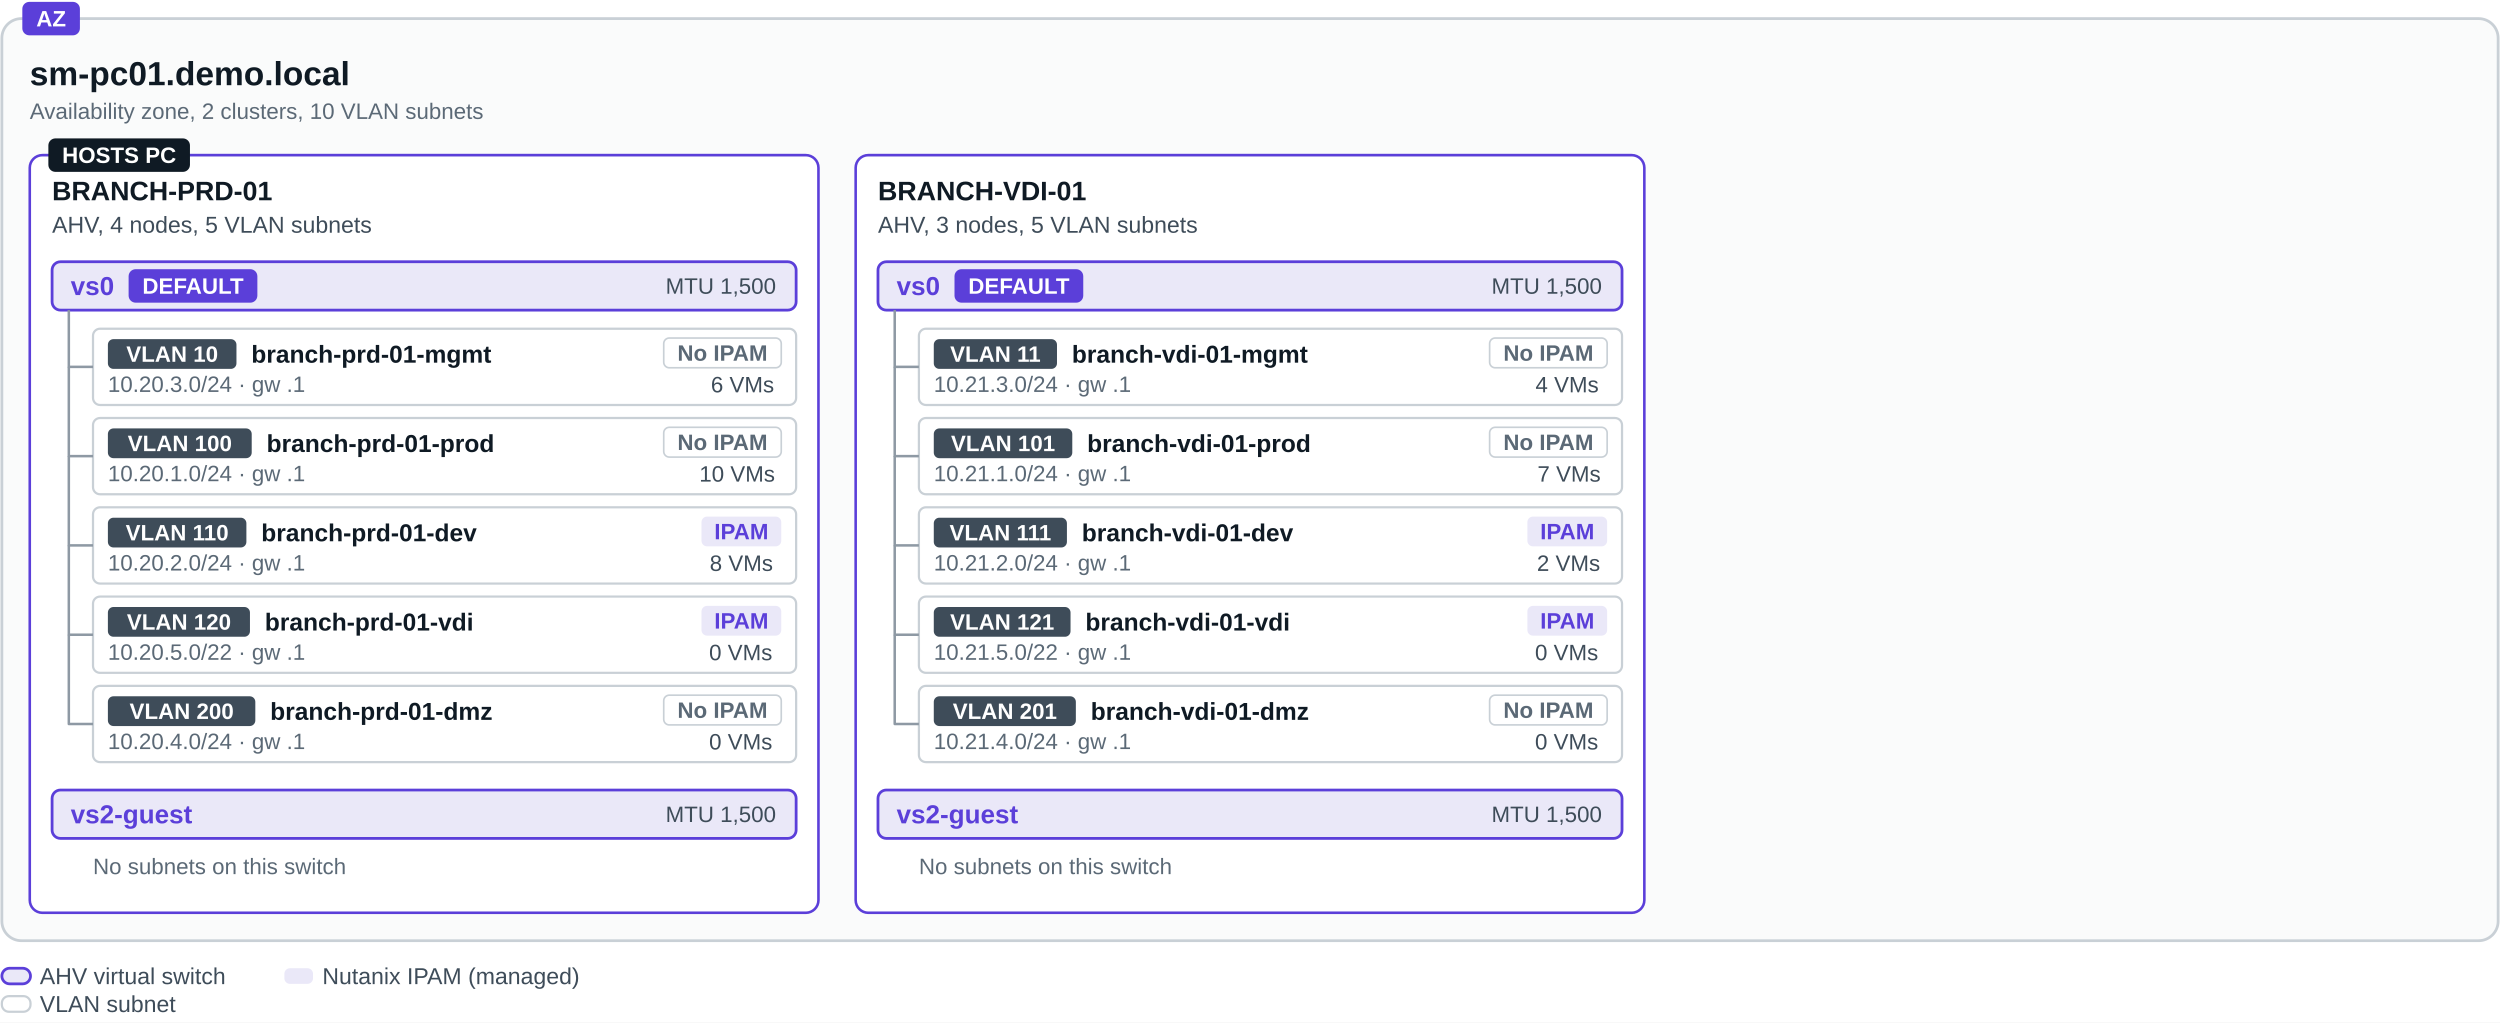
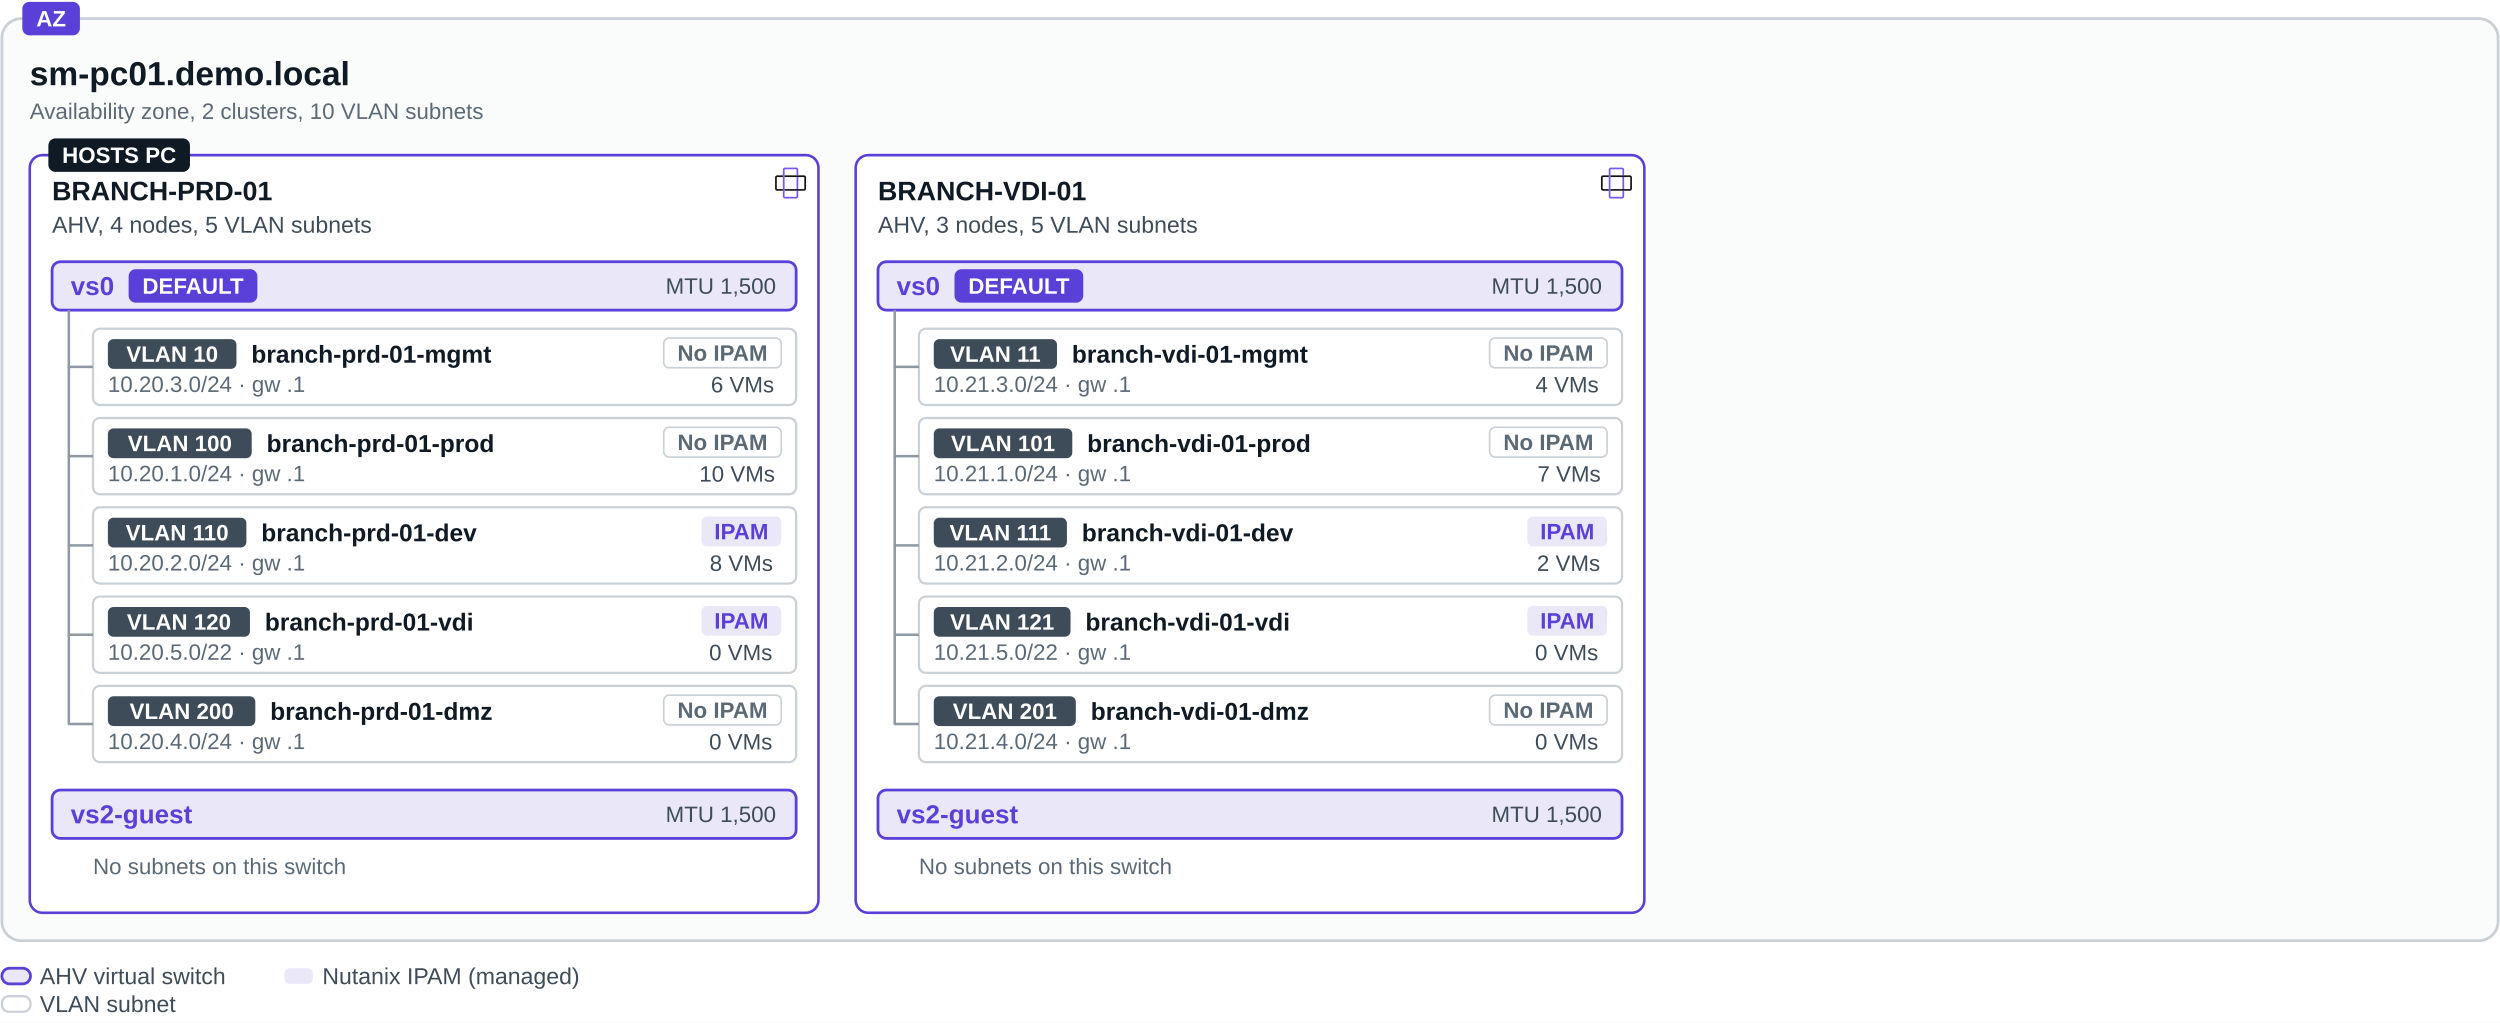
<svg xmlns="http://www.w3.org/2000/svg" version="1.1" width="672pt" height="274.86pt" viewBox="0 0 672 274.86" font-family="Figtree, Calibri, 'Segoe UI', Arial, sans-serif">
  <rect width="672" height="274.86" fill="#FFFFFF" />
  <g id="site:sm-pc01.demo.local" data-kind="container" data-name="sm-pc01.demo.local" data-prism-central="sm-pc01.demo.local">
    <rect x="0.5" y="5" width="671" height="247.86" fill="#FAFBFB" rx="5.25" stroke="#C9D0D6" stroke-width="0.75" />
    <text x="8" y="22.91" font-size="9" font-weight="600" fill="#0F1A24" textLength="82.06" lengthAdjust="spacingAndGlyphs">sm-pc01.demo.local</text>
    <text x="8" y="31.96" font-size="6" fill="#5B6976" textLength="121.81" lengthAdjust="spacingAndGlyphs">Availability zone, 2 clusters, 10 VLAN subnets</text>
  </g>
  <g id="cluster:0ca0388a-8411-5a32-a54a-f18b3163a417" data-kind="box" data-cluster-uuid="0ca0388a-8411-5a32-a54a-f18b3163a417" data-name="BRANCH-PRD-01" data-prism-central="sm-pc01.demo.local">
    <rect x="8" y="41.7" width="212" height="203.66" fill="#FFFFFF" rx="3.4" stroke="#5B3FD9" stroke-width="0.7" />
    <text x="14" y="53.83" font-size="7.2" font-weight="600" fill="#0F1A24" textLength="57.65" lengthAdjust="spacingAndGlyphs">BRANCH-PRD-01</text>
    <text x="14" y="62.56" font-size="6.2" fill="#3E4C59" textLength="86.56" lengthAdjust="spacingAndGlyphs">AHV, 4 nodes, 5 VLAN subnets</text>
  </g>
  <g id="vs:0ca0388a-8411-5a32-a54a-f18b3163a417:vs0" data-kind="box" data-cluster-uuid="0ca0388a-8411-5a32-a54a-f18b3163a417" data-name="vs0" data-virtual-switch="vs0">
    <rect x="14" y="70.36" width="200" height="13" fill="#EAE8F8" rx="2.25" stroke="#5B3FD9" stroke-width="0.75" />
    <text x="19" y="79.31" font-size="7" font-weight="600" fill="#5B3FD9" textLength="11.57" lengthAdjust="spacingAndGlyphs">vs0</text>
  </g>
  <g id="vs:0ca0388a-8411-5a32-a54a-f18b3163a417:vs0:mtu" data-kind="label">
    <text x="178.91" y="78.96" font-size="6" fill="#3E4C59" textLength="29.09" lengthAdjust="spacingAndGlyphs">MTU 1,500</text>
  </g>
  <g id="subnet:ca66d129-89ce-59ae-8603-0c4c5bf47ed3" data-kind="box" data-cluster="BRANCH-PRD-01" data-name="branch-prd-01-mgmt" data-prefix="10.20.3.0/24" data-prism-central="sm-pc01.demo.local" data-subnet-uuid="ca66d129-89ce-59ae-8603-0c4c5bf47ed3" data-vlan="10">
    <rect x="25" y="88.36" width="189" height="20.5" fill="#FFFFFF" rx="1.9" stroke="#C9D0D6" stroke-width="0.6" />
    <text x="67.56" y="97.49" font-size="6.6" font-weight="600" fill="#0F1A24" textLength="64.13" lengthAdjust="spacingAndGlyphs">branch-prd-01-mgmt</text>
    <text x="29" y="105.35" font-size="6" fill="#5B6976" textLength="51.71" lengthAdjust="spacingAndGlyphs">10.20.3.0/24 · gw .1</text>
  </g>
  <g id="subnet:ca66d129-89ce-59ae-8603-0c4c5bf47ed3:vms" data-kind="label">
    <text x="191.08" y="105.46" font-size="6" fill="#3E4C59" textLength="16.91" lengthAdjust="spacingAndGlyphs">6 VMs</text>
  </g>
  <g id="subnet:70c7545f-0679-5d13-9581-959a54853e92" data-kind="box" data-cluster="BRANCH-PRD-01" data-name="branch-prd-01-prod" data-prefix="10.20.1.0/24" data-prism-central="sm-pc01.demo.local" data-subnet-uuid="70c7545f-0679-5d13-9581-959a54853e92" data-vlan="100">
    <rect x="25" y="112.36" width="189" height="20.5" fill="#FFFFFF" rx="1.9" stroke="#C9D0D6" stroke-width="0.6" />
    <text x="71.66" y="121.49" font-size="6.6" font-weight="600" fill="#0F1A24" textLength="60.27" lengthAdjust="spacingAndGlyphs">branch-prd-01-prod</text>
    <text x="29" y="129.35" font-size="6" fill="#5B6976" textLength="50.93" lengthAdjust="spacingAndGlyphs">10.20.1.0/24 · gw .1</text>
  </g>
  <g id="subnet:70c7545f-0679-5d13-9581-959a54853e92:vms" data-kind="label">
    <text x="187.97" y="129.46" font-size="6" fill="#3E4C59" textLength="19.84" lengthAdjust="spacingAndGlyphs">10 VMs</text>
  </g>
  <g id="subnet:11bec24c-5245-5216-9c2b-ba4a38ac06aa" data-kind="box" data-cluster="BRANCH-PRD-01" data-name="branch-prd-01-dev" data-prefix="10.20.2.0/24" data-prism-central="sm-pc01.demo.local" data-subnet-uuid="11bec24c-5245-5216-9c2b-ba4a38ac06aa" data-vlan="110">
    <rect x="25" y="136.36" width="189" height="20.5" fill="#FFFFFF" rx="1.9" stroke="#C9D0D6" stroke-width="0.6" />
    <text x="70.23" y="145.49" font-size="6.6" font-weight="600" fill="#0F1A24" textLength="57.31" lengthAdjust="spacingAndGlyphs">branch-prd-01-dev</text>
    <text x="29" y="153.35" font-size="6" fill="#5B6976" textLength="51.8" lengthAdjust="spacingAndGlyphs">10.20.2.0/24 · gw .1</text>
  </g>
  <g id="subnet:11bec24c-5245-5216-9c2b-ba4a38ac06aa:vms" data-kind="label">
    <text x="190.77" y="153.46" font-size="6" fill="#3E4C59" textLength="17.2" lengthAdjust="spacingAndGlyphs">8 VMs</text>
  </g>
  <g id="subnet:8b50169b-1b35-58d8-b88d-7011eb38c341" data-kind="box" data-cluster="BRANCH-PRD-01" data-name="branch-prd-01-vdi" data-prefix="10.20.5.0/22" data-prism-central="sm-pc01.demo.local" data-subnet-uuid="8b50169b-1b35-58d8-b88d-7011eb38c341" data-vlan="120">
    <rect x="25" y="160.36" width="189" height="20.5" fill="#FFFFFF" rx="1.9" stroke="#C9D0D6" stroke-width="0.6" />
    <text x="71.19" y="169.49" font-size="6.6" font-weight="600" fill="#0F1A24" textLength="55.33" lengthAdjust="spacingAndGlyphs">branch-prd-01-vdi</text>
    <text x="29" y="177.35" font-size="6" fill="#5B6976" textLength="51.53" lengthAdjust="spacingAndGlyphs">10.20.5.0/22 · gw .1</text>
  </g>
  <g id="subnet:8b50169b-1b35-58d8-b88d-7011eb38c341:vms" data-kind="label">
    <text x="190.6" y="177.46" font-size="6" fill="#3E4C59" textLength="17.36" lengthAdjust="spacingAndGlyphs">0 VMs</text>
  </g>
  <g id="subnet:6843f9f5-006c-5b49-9d0d-589dbad83e12" data-kind="box" data-cluster="BRANCH-PRD-01" data-name="branch-prd-01-dmz" data-prefix="10.20.4.0/24" data-prism-central="sm-pc01.demo.local" data-subnet-uuid="6843f9f5-006c-5b49-9d0d-589dbad83e12" data-vlan="200">
    <rect x="25" y="184.36" width="189" height="20.5" fill="#FFFFFF" rx="1.9" stroke="#C9D0D6" stroke-width="0.6" />
    <text x="72.63" y="193.49" font-size="6.6" font-weight="600" fill="#0F1A24" textLength="58.99" lengthAdjust="spacingAndGlyphs">branch-prd-01-dmz</text>
    <text x="29" y="201.35" font-size="6" fill="#5B6976" textLength="52.18" lengthAdjust="spacingAndGlyphs">10.20.4.0/24 · gw .1</text>
  </g>
  <g id="subnet:6843f9f5-006c-5b49-9d0d-589dbad83e12:vms" data-kind="label">
    <text x="190.6" y="201.46" font-size="6" fill="#3E4C59" textLength="17.36" lengthAdjust="spacingAndGlyphs">0 VMs</text>
  </g>
  <g id="vs:0ca0388a-8411-5a32-a54a-f18b3163a417:vs2-guest" data-kind="box" data-cluster-uuid="0ca0388a-8411-5a32-a54a-f18b3163a417" data-name="vs2-guest" data-virtual-switch="vs2-guest">
    <rect x="14" y="212.36" width="200" height="13" fill="#EAE8F8" rx="2.25" stroke="#5B3FD9" stroke-width="0.75" />
    <text x="19" y="221.31" font-size="7" font-weight="600" fill="#5B3FD9" textLength="31.92" lengthAdjust="spacingAndGlyphs">vs2-guest</text>
  </g>
  <g id="vs:0ca0388a-8411-5a32-a54a-f18b3163a417:vs2-guest:mtu" data-kind="label">
    <text x="178.91" y="220.96" font-size="6" fill="#3E4C59" textLength="29.09" lengthAdjust="spacingAndGlyphs">MTU 1,500</text>
  </g>
  <g id="vs:0ca0388a-8411-5a32-a54a-f18b3163a417:vs2-guest:none" data-kind="label">
    <text x="25" y="234.96" font-size="6" fill="#5B6976" textLength="69.79" lengthAdjust="spacingAndGlyphs">No subnets on this switch</text>
  </g>
  <g id="cluster:8996917a-a180-5d7e-83b7-4e276021ce55" data-kind="box" data-cluster-uuid="8996917a-a180-5d7e-83b7-4e276021ce55" data-name="BRANCH-VDI-01" data-prism-central="sm-pc01.demo.local">
    <rect x="230" y="41.7" width="212" height="203.66" fill="#FFFFFF" rx="3.4" stroke="#5B3FD9" stroke-width="0.7" />
    <text x="236" y="53.83" font-size="7.2" font-weight="600" fill="#0F1A24" textLength="55.94" lengthAdjust="spacingAndGlyphs">BRANCH-VDI-01</text>
    <text x="236" y="62.56" font-size="6.2" fill="#3E4C59" textLength="86.09" lengthAdjust="spacingAndGlyphs">AHV, 3 nodes, 5 VLAN subnets</text>
  </g>
  <g id="vs:8996917a-a180-5d7e-83b7-4e276021ce55:vs0" data-kind="box" data-cluster-uuid="8996917a-a180-5d7e-83b7-4e276021ce55" data-name="vs0" data-virtual-switch="vs0">
    <rect x="236" y="70.36" width="200" height="13" fill="#EAE8F8" rx="2.25" stroke="#5B3FD9" stroke-width="0.75" />
    <text x="241" y="79.31" font-size="7" font-weight="600" fill="#5B3FD9" textLength="11.57" lengthAdjust="spacingAndGlyphs">vs0</text>
  </g>
  <g id="vs:8996917a-a180-5d7e-83b7-4e276021ce55:vs0:mtu" data-kind="label">
    <text x="400.91" y="78.96" font-size="6" fill="#3E4C59" textLength="29.09" lengthAdjust="spacingAndGlyphs">MTU 1,500</text>
  </g>
  <g id="subnet:0a117297-ca6b-5e00-b8dc-3f747e00e4fb" data-kind="box" data-cluster="BRANCH-VDI-01" data-name="branch-vdi-01-mgmt" data-prefix="10.21.3.0/24" data-prism-central="sm-pc01.demo.local" data-subnet-uuid="0a117297-ca6b-5e00-b8dc-3f747e00e4fb" data-vlan="11">
    <rect x="247" y="88.36" width="189" height="20.5" fill="#FFFFFF" rx="1.9" stroke="#C9D0D6" stroke-width="0.6" />
    <text x="288.12" y="97.49" font-size="6.6" font-weight="600" fill="#0F1A24" textLength="63.02" lengthAdjust="spacingAndGlyphs">branch-vdi-01-mgmt</text>
    <text x="251" y="105.35" font-size="6" fill="#5B6976" textLength="50.35" lengthAdjust="spacingAndGlyphs">10.21.3.0/24 · gw .1</text>
  </g>
  <g id="subnet:0a117297-ca6b-5e00-b8dc-3f747e00e4fb:vms" data-kind="label">
    <text x="412.73" y="105.46" font-size="6" fill="#3E4C59" textLength="17.24" lengthAdjust="spacingAndGlyphs">4 VMs</text>
  </g>
  <g id="subnet:ce918cf6-5d04-5353-a204-76cfcc132c83" data-kind="box" data-cluster="BRANCH-VDI-01" data-name="branch-vdi-01-prod" data-prefix="10.21.1.0/24" data-prism-central="sm-pc01.demo.local" data-subnet-uuid="ce918cf6-5d04-5353-a204-76cfcc132c83" data-vlan="101">
    <rect x="247" y="112.36" width="189" height="20.5" fill="#FFFFFF" rx="1.9" stroke="#C9D0D6" stroke-width="0.6" />
    <text x="292.23" y="121.49" font-size="6.6" font-weight="600" fill="#0F1A24" textLength="59.16" lengthAdjust="spacingAndGlyphs">branch-vdi-01-prod</text>
    <text x="251" y="129.35" font-size="6" fill="#5B6976" textLength="49.56" lengthAdjust="spacingAndGlyphs">10.21.1.0/24 · gw .1</text>
  </g>
  <g id="subnet:ce918cf6-5d04-5353-a204-76cfcc132c83:vms" data-kind="label">
    <text x="413.26" y="129.46" font-size="6" fill="#3E4C59" textLength="16.73" lengthAdjust="spacingAndGlyphs">7 VMs</text>
  </g>
  <g id="subnet:fe7fdb40-322a-518b-a86c-d1b1029950c1" data-kind="box" data-cluster="BRANCH-VDI-01" data-name="branch-vdi-01-dev" data-prefix="10.21.2.0/24" data-prism-central="sm-pc01.demo.local" data-subnet-uuid="fe7fdb40-322a-518b-a86c-d1b1029950c1" data-vlan="111">
    <rect x="247" y="136.36" width="189" height="20.5" fill="#FFFFFF" rx="1.9" stroke="#C9D0D6" stroke-width="0.6" />
    <text x="290.79" y="145.49" font-size="6.6" font-weight="600" fill="#0F1A24" textLength="56.21" lengthAdjust="spacingAndGlyphs">branch-vdi-01-dev</text>
    <text x="251" y="153.35" font-size="6" fill="#5B6976" textLength="50.44" lengthAdjust="spacingAndGlyphs">10.21.2.0/24 · gw .1</text>
  </g>
  <g id="subnet:fe7fdb40-322a-518b-a86c-d1b1029950c1:vms" data-kind="label">
    <text x="413.12" y="153.46" font-size="6" fill="#3E4C59" textLength="16.87" lengthAdjust="spacingAndGlyphs">2 VMs</text>
  </g>
  <g id="subnet:3653594f-d553-57ed-9dad-45da863472e8" data-kind="box" data-cluster="BRANCH-VDI-01" data-name="branch-vdi-01-vdi" data-prefix="10.21.5.0/22" data-prism-central="sm-pc01.demo.local" data-subnet-uuid="3653594f-d553-57ed-9dad-45da863472e8" data-vlan="121">
    <rect x="247" y="160.36" width="189" height="20.5" fill="#FFFFFF" rx="1.9" stroke="#C9D0D6" stroke-width="0.6" />
    <text x="291.76" y="169.49" font-size="6.6" font-weight="600" fill="#0F1A24" textLength="54.22" lengthAdjust="spacingAndGlyphs">branch-vdi-01-vdi</text>
    <text x="251" y="177.35" font-size="6" fill="#5B6976" textLength="50.16" lengthAdjust="spacingAndGlyphs">10.21.5.0/22 · gw .1</text>
  </g>
  <g id="subnet:3653594f-d553-57ed-9dad-45da863472e8:vms" data-kind="label">
    <text x="412.6" y="177.46" font-size="6" fill="#3E4C59" textLength="17.36" lengthAdjust="spacingAndGlyphs">0 VMs</text>
  </g>
  <g id="subnet:1997f0ea-e207-530f-8a88-e5cf2bb7f69b" data-kind="box" data-cluster="BRANCH-VDI-01" data-name="branch-vdi-01-dmz" data-prefix="10.21.4.0/24" data-prism-central="sm-pc01.demo.local" data-subnet-uuid="1997f0ea-e207-530f-8a88-e5cf2bb7f69b" data-vlan="201">
    <rect x="247" y="184.36" width="189" height="20.5" fill="#FFFFFF" rx="1.9" stroke="#C9D0D6" stroke-width="0.6" />
    <text x="293.19" y="193.49" font-size="6.6" font-weight="600" fill="#0F1A24" textLength="57.88" lengthAdjust="spacingAndGlyphs">branch-vdi-01-dmz</text>
    <text x="251" y="201.35" font-size="6" fill="#5B6976" textLength="50.81" lengthAdjust="spacingAndGlyphs">10.21.4.0/24 · gw .1</text>
  </g>
  <g id="subnet:1997f0ea-e207-530f-8a88-e5cf2bb7f69b:vms" data-kind="label">
    <text x="412.6" y="201.46" font-size="6" fill="#3E4C59" textLength="17.36" lengthAdjust="spacingAndGlyphs">0 VMs</text>
  </g>
  <g id="vs:8996917a-a180-5d7e-83b7-4e276021ce55:vs2-guest" data-kind="box" data-cluster-uuid="8996917a-a180-5d7e-83b7-4e276021ce55" data-name="vs2-guest" data-virtual-switch="vs2-guest">
    <rect x="236" y="212.36" width="200" height="13" fill="#EAE8F8" rx="2.25" stroke="#5B3FD9" stroke-width="0.75" />
    <text x="241" y="221.31" font-size="7" font-weight="600" fill="#5B3FD9" textLength="31.92" lengthAdjust="spacingAndGlyphs">vs2-guest</text>
  </g>
  <g id="vs:8996917a-a180-5d7e-83b7-4e276021ce55:vs2-guest:mtu" data-kind="label">
    <text x="400.91" y="220.96" font-size="6" fill="#3E4C59" textLength="29.09" lengthAdjust="spacingAndGlyphs">MTU 1,500</text>
  </g>
  <g id="vs:8996917a-a180-5d7e-83b7-4e276021ce55:vs2-guest:none" data-kind="label">
    <text x="247" y="234.96" font-size="6" fill="#5B6976" textLength="69.79" lengthAdjust="spacingAndGlyphs">No subnets on this switch</text>
  </g>
  <g id="legend:0" data-kind="swatch">
    <rect x="0.5" y="260.26" width="7.7" height="4.2" fill="#EAE8F8" rx="2.1" stroke="#5B3FD9" stroke-width="0.75" />
  </g>
  <g id="legend:0:label" data-kind="label">
    <text x="10.7" y="264.53" font-size="6.2" fill="#3E4C59" textLength="51.65" lengthAdjust="spacingAndGlyphs">AHV virtual switch</text>
  </g>
  <g id="legend:1" data-kind="swatch">
    <rect x="0.5" y="267.76" width="7.7" height="4.2" fill="#FFFFFF" rx="1.9" stroke="#C9D0D6" stroke-width="0.6" />
  </g>
  <g id="legend:1:label" data-kind="label">
    <text x="10.7" y="272.03" font-size="6.2" fill="#3E4C59" textLength="37.22" lengthAdjust="spacingAndGlyphs">VLAN subnet</text>
  </g>
  <g id="legend:2" data-kind="swatch">
    <rect x="76.44" y="260.26" width="7.7" height="4.2" fill="#EAE8F8" rx="1.5" />
  </g>
  <g id="legend:2:label" data-kind="label">
    <text x="86.64" y="264.53" font-size="6.2" fill="#3E4C59" textLength="69.46" lengthAdjust="spacingAndGlyphs">Nutanix IPAM (managed)</text>
  </g>
  <g id="vs:0ca0388a-8411-5a32-a54a-f18b3163a417:vs0-&gt;subnet:ca66d129-89ce-59ae-8603-0c4c5bf47ed3" data-kind="edge" data-link="trunk">
    <polyline points="18.5,83.36 18.5,98.61 25,98.61" fill="none" stroke="#8E99A4" stroke-width="0.68" stroke-linejoin="round" />
  </g>
  <g id="vs:0ca0388a-8411-5a32-a54a-f18b3163a417:vs0-&gt;subnet:70c7545f-0679-5d13-9581-959a54853e92" data-kind="edge" data-link="trunk">
    <polyline points="18.5,98.61 18.5,122.61 25,122.61" fill="none" stroke="#8E99A4" stroke-width="0.68" stroke-linejoin="round" />
  </g>
  <g id="vs:0ca0388a-8411-5a32-a54a-f18b3163a417:vs0-&gt;subnet:11bec24c-5245-5216-9c2b-ba4a38ac06aa" data-kind="edge" data-link="trunk">
    <polyline points="18.5,122.61 18.5,146.61 25,146.61" fill="none" stroke="#8E99A4" stroke-width="0.68" stroke-linejoin="round" />
  </g>
  <g id="vs:0ca0388a-8411-5a32-a54a-f18b3163a417:vs0-&gt;subnet:8b50169b-1b35-58d8-b88d-7011eb38c341" data-kind="edge" data-link="trunk">
    <polyline points="18.5,146.61 18.5,170.61 25,170.61" fill="none" stroke="#8E99A4" stroke-width="0.68" stroke-linejoin="round" />
  </g>
  <g id="vs:0ca0388a-8411-5a32-a54a-f18b3163a417:vs0-&gt;subnet:6843f9f5-006c-5b49-9d0d-589dbad83e12" data-kind="edge" data-link="trunk">
    <polyline points="18.5,170.61 18.5,194.61 25,194.61" fill="none" stroke="#8E99A4" stroke-width="0.68" stroke-linejoin="round" />
  </g>
  <g id="vs:8996917a-a180-5d7e-83b7-4e276021ce55:vs0-&gt;subnet:0a117297-ca6b-5e00-b8dc-3f747e00e4fb" data-kind="edge" data-link="trunk">
    <polyline points="240.5,83.36 240.5,98.61 247,98.61" fill="none" stroke="#8E99A4" stroke-width="0.68" stroke-linejoin="round" />
  </g>
  <g id="vs:8996917a-a180-5d7e-83b7-4e276021ce55:vs0-&gt;subnet:ce918cf6-5d04-5353-a204-76cfcc132c83" data-kind="edge" data-link="trunk">
    <polyline points="240.5,98.61 240.5,122.61 247,122.61" fill="none" stroke="#8E99A4" stroke-width="0.68" stroke-linejoin="round" />
  </g>
  <g id="vs:8996917a-a180-5d7e-83b7-4e276021ce55:vs0-&gt;subnet:fe7fdb40-322a-518b-a86c-d1b1029950c1" data-kind="edge" data-link="trunk">
    <polyline points="240.5,122.61 240.5,146.61 247,146.61" fill="none" stroke="#8E99A4" stroke-width="0.68" stroke-linejoin="round" />
  </g>
  <g id="vs:8996917a-a180-5d7e-83b7-4e276021ce55:vs0-&gt;subnet:3653594f-d553-57ed-9dad-45da863472e8" data-kind="edge" data-link="trunk">
    <polyline points="240.5,146.61 240.5,170.61 247,170.61" fill="none" stroke="#8E99A4" stroke-width="0.68" stroke-linejoin="round" />
  </g>
  <g id="vs:8996917a-a180-5d7e-83b7-4e276021ce55:vs0-&gt;subnet:1997f0ea-e207-530f-8a88-e5cf2bb7f69b" data-kind="edge" data-link="trunk">
    <polyline points="240.5,170.61 240.5,194.61 247,194.61" fill="none" stroke="#8E99A4" stroke-width="0.68" stroke-linejoin="round" />
  </g>
  <g id="site:sm-pc01.demo.local:tag" data-kind="tag">
    <rect x="6" y="0.5" width="15.48" height="9" fill="#5B3FD9" rx="1.9" />
    <text x="13.74" y="7.1" text-anchor="middle" font-size="6" font-weight="600" fill="#FFFFFF" textLength="8" lengthAdjust="spacingAndGlyphs">AZ</text>
  </g>
  <g id="cluster:0ca0388a-8411-5a32-a54a-f18b3163a417:role" data-kind="tag">
    <rect x="13" y="37.2" width="38.06" height="9" fill="#0F1A24" rx="1.9" />
    <text x="32.03" y="43.8" text-anchor="middle" font-size="6" font-weight="600" fill="#FFFFFF" textLength="29.3" lengthAdjust="spacingAndGlyphs">HOSTS PC</text>
  </g>
  <g id="vs:0ca0388a-8411-5a32-a54a-f18b3163a417:vs0:default" data-kind="tag">
    <rect x="34.57" y="72.36" width="34.61" height="9" fill="#5B3FD9" rx="1.9" />
    <text x="51.88" y="78.96" text-anchor="middle" font-size="6" font-weight="600" fill="#FFFFFF" textLength="26.05" lengthAdjust="spacingAndGlyphs">DEFAULT</text>
  </g>
  <g id="subnet:ca66d129-89ce-59ae-8603-0c4c5bf47ed3:vlan" data-kind="tag">
    <rect x="29" y="91.16" width="34.56" height="8" fill="#3E4C59" rx="1.5" />
    <text x="46.28" y="97.26" text-anchor="middle" font-size="6" font-weight="600" fill="#FFFFFF" textLength="24.11" lengthAdjust="spacingAndGlyphs">VLAN 10</text>
  </g>
  <g id="subnet:ca66d129-89ce-59ae-8603-0c4c5bf47ed3:ipam" data-kind="pill">
    <rect x="178.41" y="90.86" width="31.59" height="8" fill="#FFFFFF" rx="1.5" stroke="#C9D0D6" stroke-width="0.45" />
    <text x="194.2" y="96.96" text-anchor="middle" font-size="6" font-weight="600" fill="#5B6976" textLength="24.14" lengthAdjust="spacingAndGlyphs">No IPAM</text>
  </g>
  <g id="subnet:70c7545f-0679-5d13-9581-959a54853e92:vlan" data-kind="tag">
    <rect x="29" y="115.16" width="38.66" height="8" fill="#3E4C59" rx="1.5" />
    <text x="48.33" y="121.26" text-anchor="middle" font-size="6" font-weight="600" fill="#FFFFFF" textLength="27.98" lengthAdjust="spacingAndGlyphs">VLAN 100</text>
  </g>
  <g id="subnet:70c7545f-0679-5d13-9581-959a54853e92:ipam" data-kind="pill">
    <rect x="178.41" y="114.86" width="31.59" height="8" fill="#FFFFFF" rx="1.5" stroke="#C9D0D6" stroke-width="0.45" />
    <text x="194.2" y="120.96" text-anchor="middle" font-size="6" font-weight="600" fill="#5B6976" textLength="24.14" lengthAdjust="spacingAndGlyphs">No IPAM</text>
  </g>
  <g id="subnet:11bec24c-5245-5216-9c2b-ba4a38ac06aa:vlan" data-kind="tag">
    <rect x="29" y="139.16" width="37.23" height="8" fill="#3E4C59" rx="1.5" />
    <text x="47.61" y="145.26" text-anchor="middle" font-size="6" font-weight="600" fill="#FFFFFF" textLength="26.63" lengthAdjust="spacingAndGlyphs">VLAN 110</text>
  </g>
  <g id="subnet:11bec24c-5245-5216-9c2b-ba4a38ac06aa:ipam" data-kind="pill">
    <rect x="188.56" y="138.86" width="21.44" height="8" fill="#EAE8F8" rx="1.5" />
    <text x="199.28" y="144.96" text-anchor="middle" font-size="6" font-weight="600" fill="#5B3FD9" textLength="14.57" lengthAdjust="spacingAndGlyphs">IPAM</text>
  </g>
  <g id="subnet:8b50169b-1b35-58d8-b88d-7011eb38c341:vlan" data-kind="tag">
    <rect x="29" y="163.16" width="38.19" height="8" fill="#3E4C59" rx="1.5" />
    <text x="48.1" y="169.26" text-anchor="middle" font-size="6" font-weight="600" fill="#FFFFFF" textLength="27.54" lengthAdjust="spacingAndGlyphs">VLAN 120</text>
  </g>
  <g id="subnet:8b50169b-1b35-58d8-b88d-7011eb38c341:ipam" data-kind="pill">
    <rect x="188.56" y="162.86" width="21.44" height="8" fill="#EAE8F8" rx="1.5" />
    <text x="199.28" y="168.96" text-anchor="middle" font-size="6" font-weight="600" fill="#5B3FD9" textLength="14.57" lengthAdjust="spacingAndGlyphs">IPAM</text>
  </g>
  <g id="subnet:6843f9f5-006c-5b49-9d0d-589dbad83e12:vlan" data-kind="tag">
    <rect x="29" y="187.16" width="39.63" height="8" fill="#3E4C59" rx="1.5" />
    <text x="48.82" y="193.26" text-anchor="middle" font-size="6" font-weight="600" fill="#FFFFFF" textLength="28.9" lengthAdjust="spacingAndGlyphs">VLAN 200</text>
  </g>
  <g id="subnet:6843f9f5-006c-5b49-9d0d-589dbad83e12:ipam" data-kind="pill">
    <rect x="178.41" y="186.86" width="31.59" height="8" fill="#FFFFFF" rx="1.5" stroke="#C9D0D6" stroke-width="0.45" />
    <text x="194.2" y="192.96" text-anchor="middle" font-size="6" font-weight="600" fill="#5B6976" textLength="24.14" lengthAdjust="spacingAndGlyphs">No IPAM</text>
  </g>
  <g id="vs:8996917a-a180-5d7e-83b7-4e276021ce55:vs0:default" data-kind="tag">
    <rect x="256.57" y="72.36" width="34.61" height="9" fill="#5B3FD9" rx="1.9" />
    <text x="273.88" y="78.96" text-anchor="middle" font-size="6" font-weight="600" fill="#FFFFFF" textLength="26.05" lengthAdjust="spacingAndGlyphs">DEFAULT</text>
  </g>
  <g id="subnet:0a117297-ca6b-5e00-b8dc-3f747e00e4fb:vlan" data-kind="tag">
    <rect x="251" y="91.16" width="33.12" height="8" fill="#3E4C59" rx="1.5" />
    <text x="267.56" y="97.26" text-anchor="middle" font-size="6" font-weight="600" fill="#FFFFFF" textLength="22.76" lengthAdjust="spacingAndGlyphs">VLAN 11</text>
  </g>
  <g id="subnet:0a117297-ca6b-5e00-b8dc-3f747e00e4fb:ipam" data-kind="pill">
    <rect x="400.41" y="90.86" width="31.59" height="8" fill="#FFFFFF" rx="1.5" stroke="#C9D0D6" stroke-width="0.45" />
    <text x="416.21" y="96.96" text-anchor="middle" font-size="6" font-weight="600" fill="#5B6976" textLength="24.14" lengthAdjust="spacingAndGlyphs">No IPAM</text>
  </g>
  <g id="subnet:ce918cf6-5d04-5353-a204-76cfcc132c83:vlan" data-kind="tag">
    <rect x="251" y="115.16" width="37.23" height="8" fill="#3E4C59" rx="1.5" />
    <text x="269.62" y="121.26" text-anchor="middle" font-size="6" font-weight="600" fill="#FFFFFF" textLength="26.63" lengthAdjust="spacingAndGlyphs">VLAN 101</text>
  </g>
  <g id="subnet:ce918cf6-5d04-5353-a204-76cfcc132c83:ipam" data-kind="pill">
    <rect x="400.41" y="114.86" width="31.59" height="8" fill="#FFFFFF" rx="1.5" stroke="#C9D0D6" stroke-width="0.45" />
    <text x="416.21" y="120.96" text-anchor="middle" font-size="6" font-weight="600" fill="#5B6976" textLength="24.14" lengthAdjust="spacingAndGlyphs">No IPAM</text>
  </g>
  <g id="subnet:fe7fdb40-322a-518b-a86c-d1b1029950c1:vlan" data-kind="tag">
    <rect x="251" y="139.16" width="35.79" height="8" fill="#3E4C59" rx="1.5" />
    <text x="268.9" y="145.26" text-anchor="middle" font-size="6" font-weight="600" fill="#FFFFFF" textLength="25.27" lengthAdjust="spacingAndGlyphs">VLAN 111</text>
  </g>
  <g id="subnet:fe7fdb40-322a-518b-a86c-d1b1029950c1:ipam" data-kind="pill">
    <rect x="410.56" y="138.86" width="21.44" height="8" fill="#EAE8F8" rx="1.5" />
    <text x="421.28" y="144.96" text-anchor="middle" font-size="6" font-weight="600" fill="#5B3FD9" textLength="14.57" lengthAdjust="spacingAndGlyphs">IPAM</text>
  </g>
  <g id="subnet:3653594f-d553-57ed-9dad-45da863472e8:vlan" data-kind="tag">
    <rect x="251" y="163.16" width="36.76" height="8" fill="#3E4C59" rx="1.5" />
    <text x="269.38" y="169.26" text-anchor="middle" font-size="6" font-weight="600" fill="#FFFFFF" textLength="26.18" lengthAdjust="spacingAndGlyphs">VLAN 121</text>
  </g>
  <g id="subnet:3653594f-d553-57ed-9dad-45da863472e8:ipam" data-kind="pill">
    <rect x="410.56" y="162.86" width="21.44" height="8" fill="#EAE8F8" rx="1.5" />
    <text x="421.28" y="168.96" text-anchor="middle" font-size="6" font-weight="600" fill="#5B3FD9" textLength="14.57" lengthAdjust="spacingAndGlyphs">IPAM</text>
  </g>
  <g id="subnet:1997f0ea-e207-530f-8a88-e5cf2bb7f69b:vlan" data-kind="tag">
    <rect x="251" y="187.16" width="38.19" height="8" fill="#3E4C59" rx="1.5" />
    <text x="270.1" y="193.26" text-anchor="middle" font-size="6" font-weight="600" fill="#FFFFFF" textLength="27.54" lengthAdjust="spacingAndGlyphs">VLAN 201</text>
  </g>
  <g id="subnet:1997f0ea-e207-530f-8a88-e5cf2bb7f69b:ipam" data-kind="pill">
    <rect x="400.41" y="186.86" width="31.59" height="8" fill="#FFFFFF" rx="1.5" stroke="#C9D0D6" stroke-width="0.45" />
    <text x="416.21" y="192.96" text-anchor="middle" font-size="6" font-weight="600" fill="#5B6976" textLength="24.14" lengthAdjust="spacingAndGlyphs">No IPAM</text>
  </g>
+   <g id="cluster:0ca0388a-8411-5a32-a54a-f18b3163a417:product" data-kind="glyph" data-name="Nutanix Cloud Infrastructure" data-product="nci">
+     <g transform="translate(204.81 44.19) scale(0.0516)">
+       <path fill="#7855FA" d="M189.2 66.03h-8.92v62.3h8.92z" />
+       <path fill="#7855FA" d="M180.27 137.27h.01v30c0 .91-.74 1.64-1.64 1.64h-59.05c-.91 0-1.64-.74-1.64-1.64v-30h.05-.07v-8.92h.01V27.11c0-.91.74-1.64 1.64-1.64h59.05c.91 0 1.64.74 1.64 1.64v30h8.92v-30c0-5.83-4.73-10.56-10.56-10.56h-59.05c-5.83 0-10.56 4.73-10.56 10.56v140.16c0 5.83 4.73 10.56 10.56 10.56h59.05c5.83 0 10.56-4.73 10.56-10.56v-30h.07-9Z" />
+       <path fill="#131313" d="M68.45 67.67v59.03c0 5.83 4.73 10.56 10.56 10.56h29.98v-8.92H79.01c-.91 0-1.64-.74-1.64-1.64V67.67c0-.91.74-1.64 1.64-1.64h29.98v-8.92H79.01c-5.83 0-10.56 4.73-10.56 10.56m150.76-10.56H117.94v8.92h101.27c.91 0 1.64.74 1.64 1.64v59.03c0 .91-.74 1.64-1.64 1.64H189.2v-.02h-8.92v.02h-62.35v8.92h101.28c5.83 0 10.56-4.73 10.56-10.56V67.67c0-5.83-4.73-10.56-10.56-10.56" />
+     </g>
+   </g>
+   <g id="cluster:8996917a-a180-5d7e-83b7-4e276021ce55:product" data-kind="glyph" data-name="Nutanix Cloud Infrastructure" data-product="nci">
+     <g transform="translate(426.81 44.19) scale(0.0516)">
+       <path fill="#7855FA" d="M189.2 66.03h-8.92v62.3h8.92z" />
+       <path fill="#7855FA" d="M180.27 137.27h.01v30c0 .91-.74 1.64-1.64 1.64h-59.05c-.91 0-1.64-.74-1.64-1.64v-30h.05-.07v-8.92h.01V27.11c0-.91.74-1.64 1.64-1.64h59.05c.91 0 1.64.74 1.64 1.64v30h8.92v-30c0-5.83-4.73-10.56-10.56-10.56h-59.05c-5.83 0-10.56 4.73-10.56 10.56v140.16c0 5.83 4.73 10.56 10.56 10.56h59.05c5.83 0 10.56-4.73 10.56-10.56v-30h.07-9Z" />
+       <path fill="#131313" d="M68.45 67.67v59.03c0 5.83 4.73 10.56 10.56 10.56h29.98v-8.92H79.01c-.91 0-1.64-.74-1.64-1.64V67.67c0-.91.74-1.64 1.64-1.64h29.98v-8.92H79.01c-5.83 0-10.56 4.73-10.56 10.56m150.76-10.56H117.94v8.92h101.27c.91 0 1.64.74 1.64 1.64v59.03c0 .91-.74 1.64-1.64 1.64H189.2v-.02h-8.92v.02h-62.35v8.92h101.28c5.83 0 10.56-4.73 10.56-10.56V67.67c0-5.83-4.73-10.56-10.56-10.56" />
+     </g>
+   </g>
</svg>
